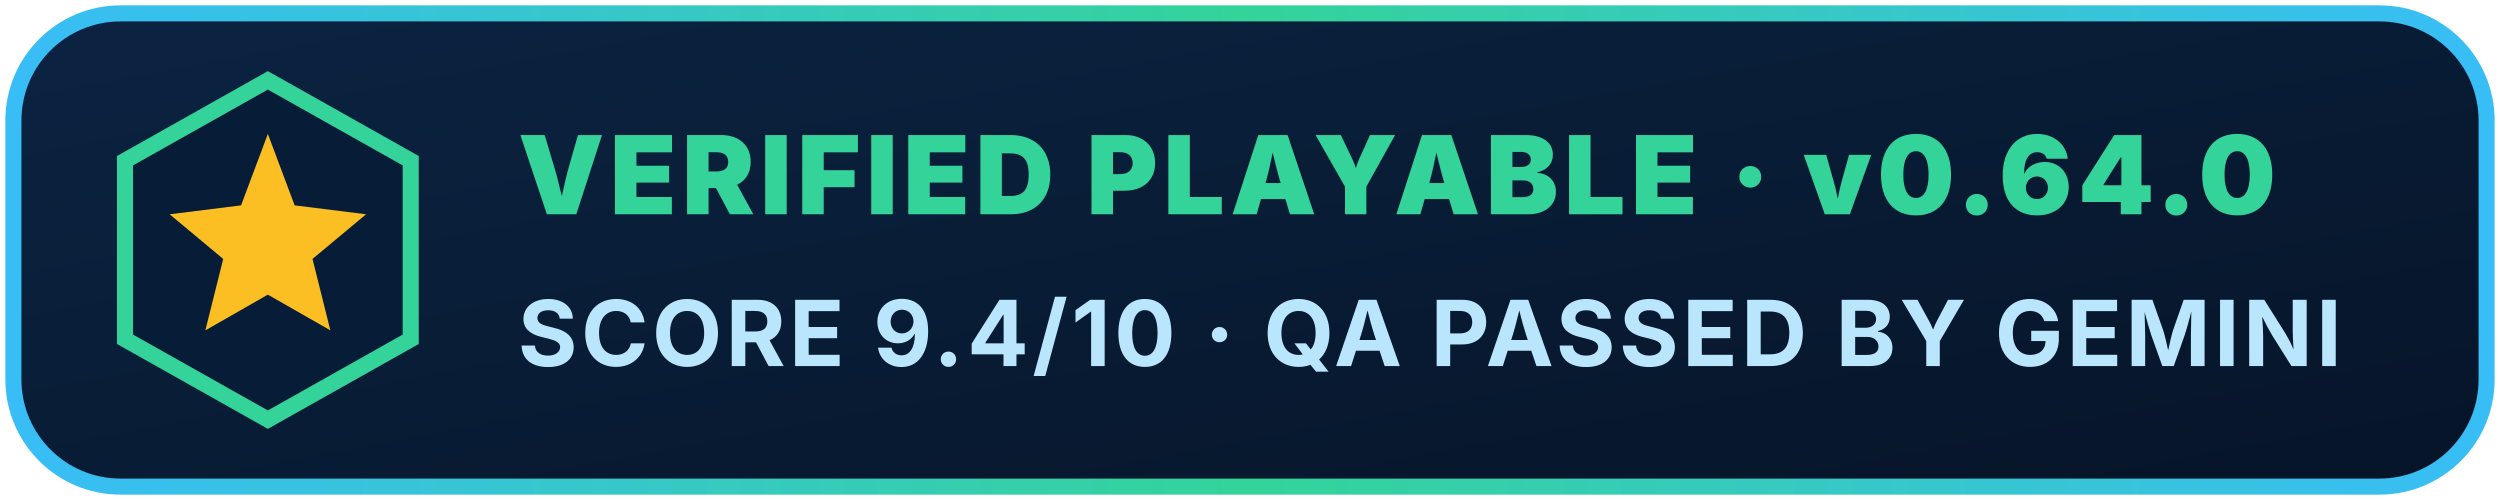
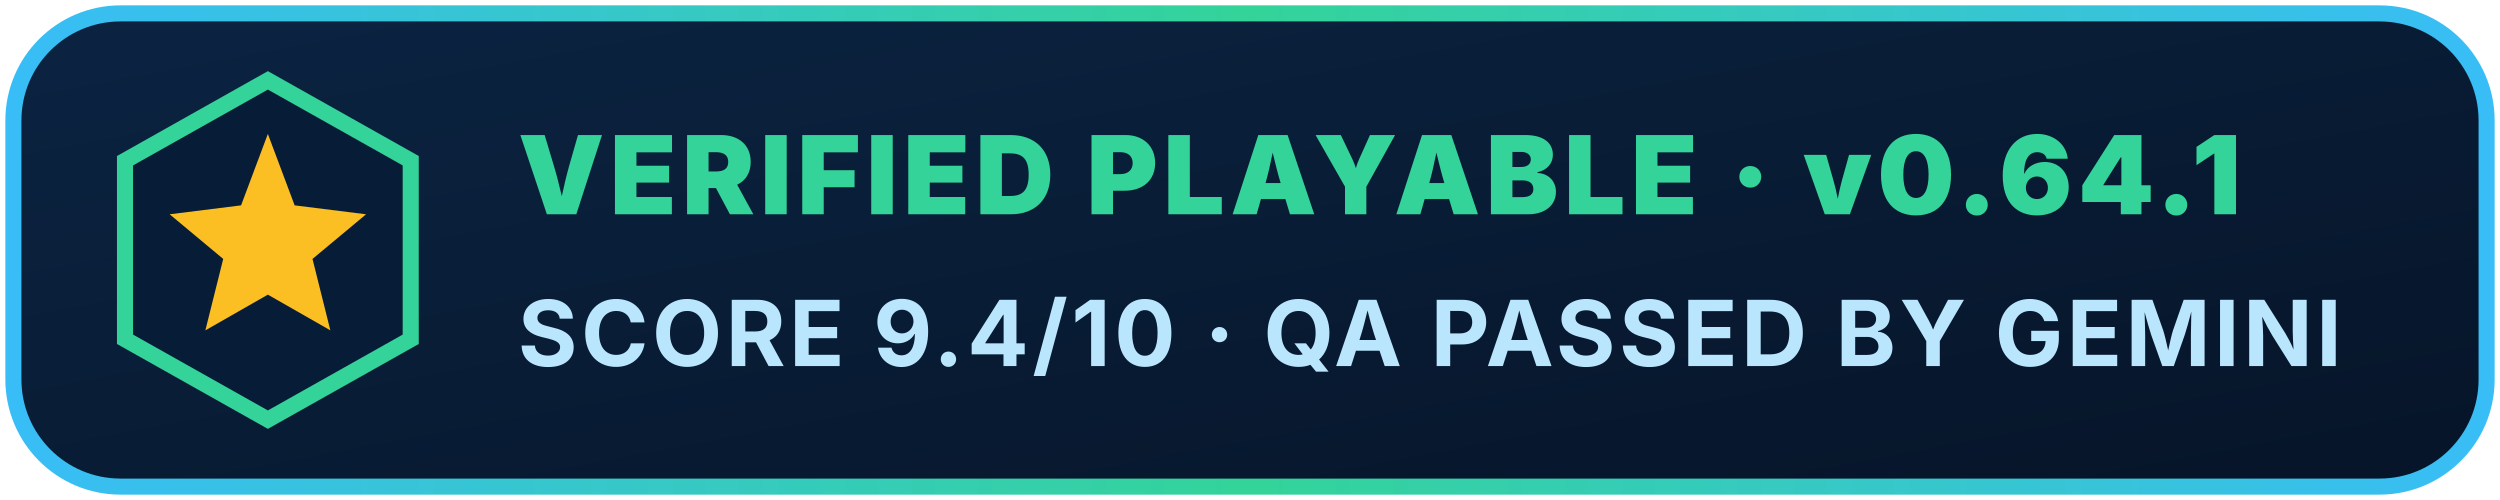
- <svg xmlns="http://www.w3.org/2000/svg" viewBox="0 0 280 56" width="280" height="56" role="img" aria-label="NET FORGE v0.64.0 Verified Playable - Score 9.4/10 - Tested by Gemini QA Passed">
+ <svg xmlns="http://www.w3.org/2000/svg" viewBox="0 0 280 56" width="280" height="56" role="img" aria-label="NET FORGE v0.64.1 Verified Playable - Score 9.4/10 - Tested by Gemini QA Passed">
  <defs>
    <linearGradient id="bgb" x1="0" y1="0" x2="1" y2="1">
      <stop offset="0%" stop-color="#0b2442" />
      <stop offset="100%" stop-color="#061428" />
    </linearGradient>
    <linearGradient id="rimb" x1="0" y1="0" x2="1" y2="0">
      <stop offset="0%" stop-color="#38bdf8" />
      <stop offset="50%" stop-color="#34d399" />
      <stop offset="100%" stop-color="#38bdf8" />
    </linearGradient>
  </defs>
  <rect x="1.5" y="1.5" width="277" height="53" rx="12" fill="url(#bgb)" stroke="url(#rimb)" stroke-width="1.8" />
  <polygon points="30,9 46,18 46,38 30,47 14,38 14,18" fill="#071c36" stroke="#34d399" stroke-width="1.8" />
  <polygon points="30,15 33,23 41,24 35,29 37,37 30,33 23,37 25,29 19,24 27,23" fill="#fbbf24" />
-   <text x="58" y="24" font-family="system-ui,-apple-system,sans-serif" font-size="12.2" font-weight="900" fill="#34d399" letter-spacing="0.6">VERIFIED PLAYABLE · v0.64.0</text>
+   <text x="58" y="24" font-family="system-ui,-apple-system,sans-serif" font-size="12.2" font-weight="900" fill="#34d399" letter-spacing="0.6">VERIFIED PLAYABLE · v0.64.1</text>
  <text x="58" y="41" font-family="system-ui,-apple-system,sans-serif" font-size="10.2" font-weight="700" fill="#bae6fd" letter-spacing="0.4">SCORE 9.4/10 · QA PASSED BY GEMINI</text>
</svg>
